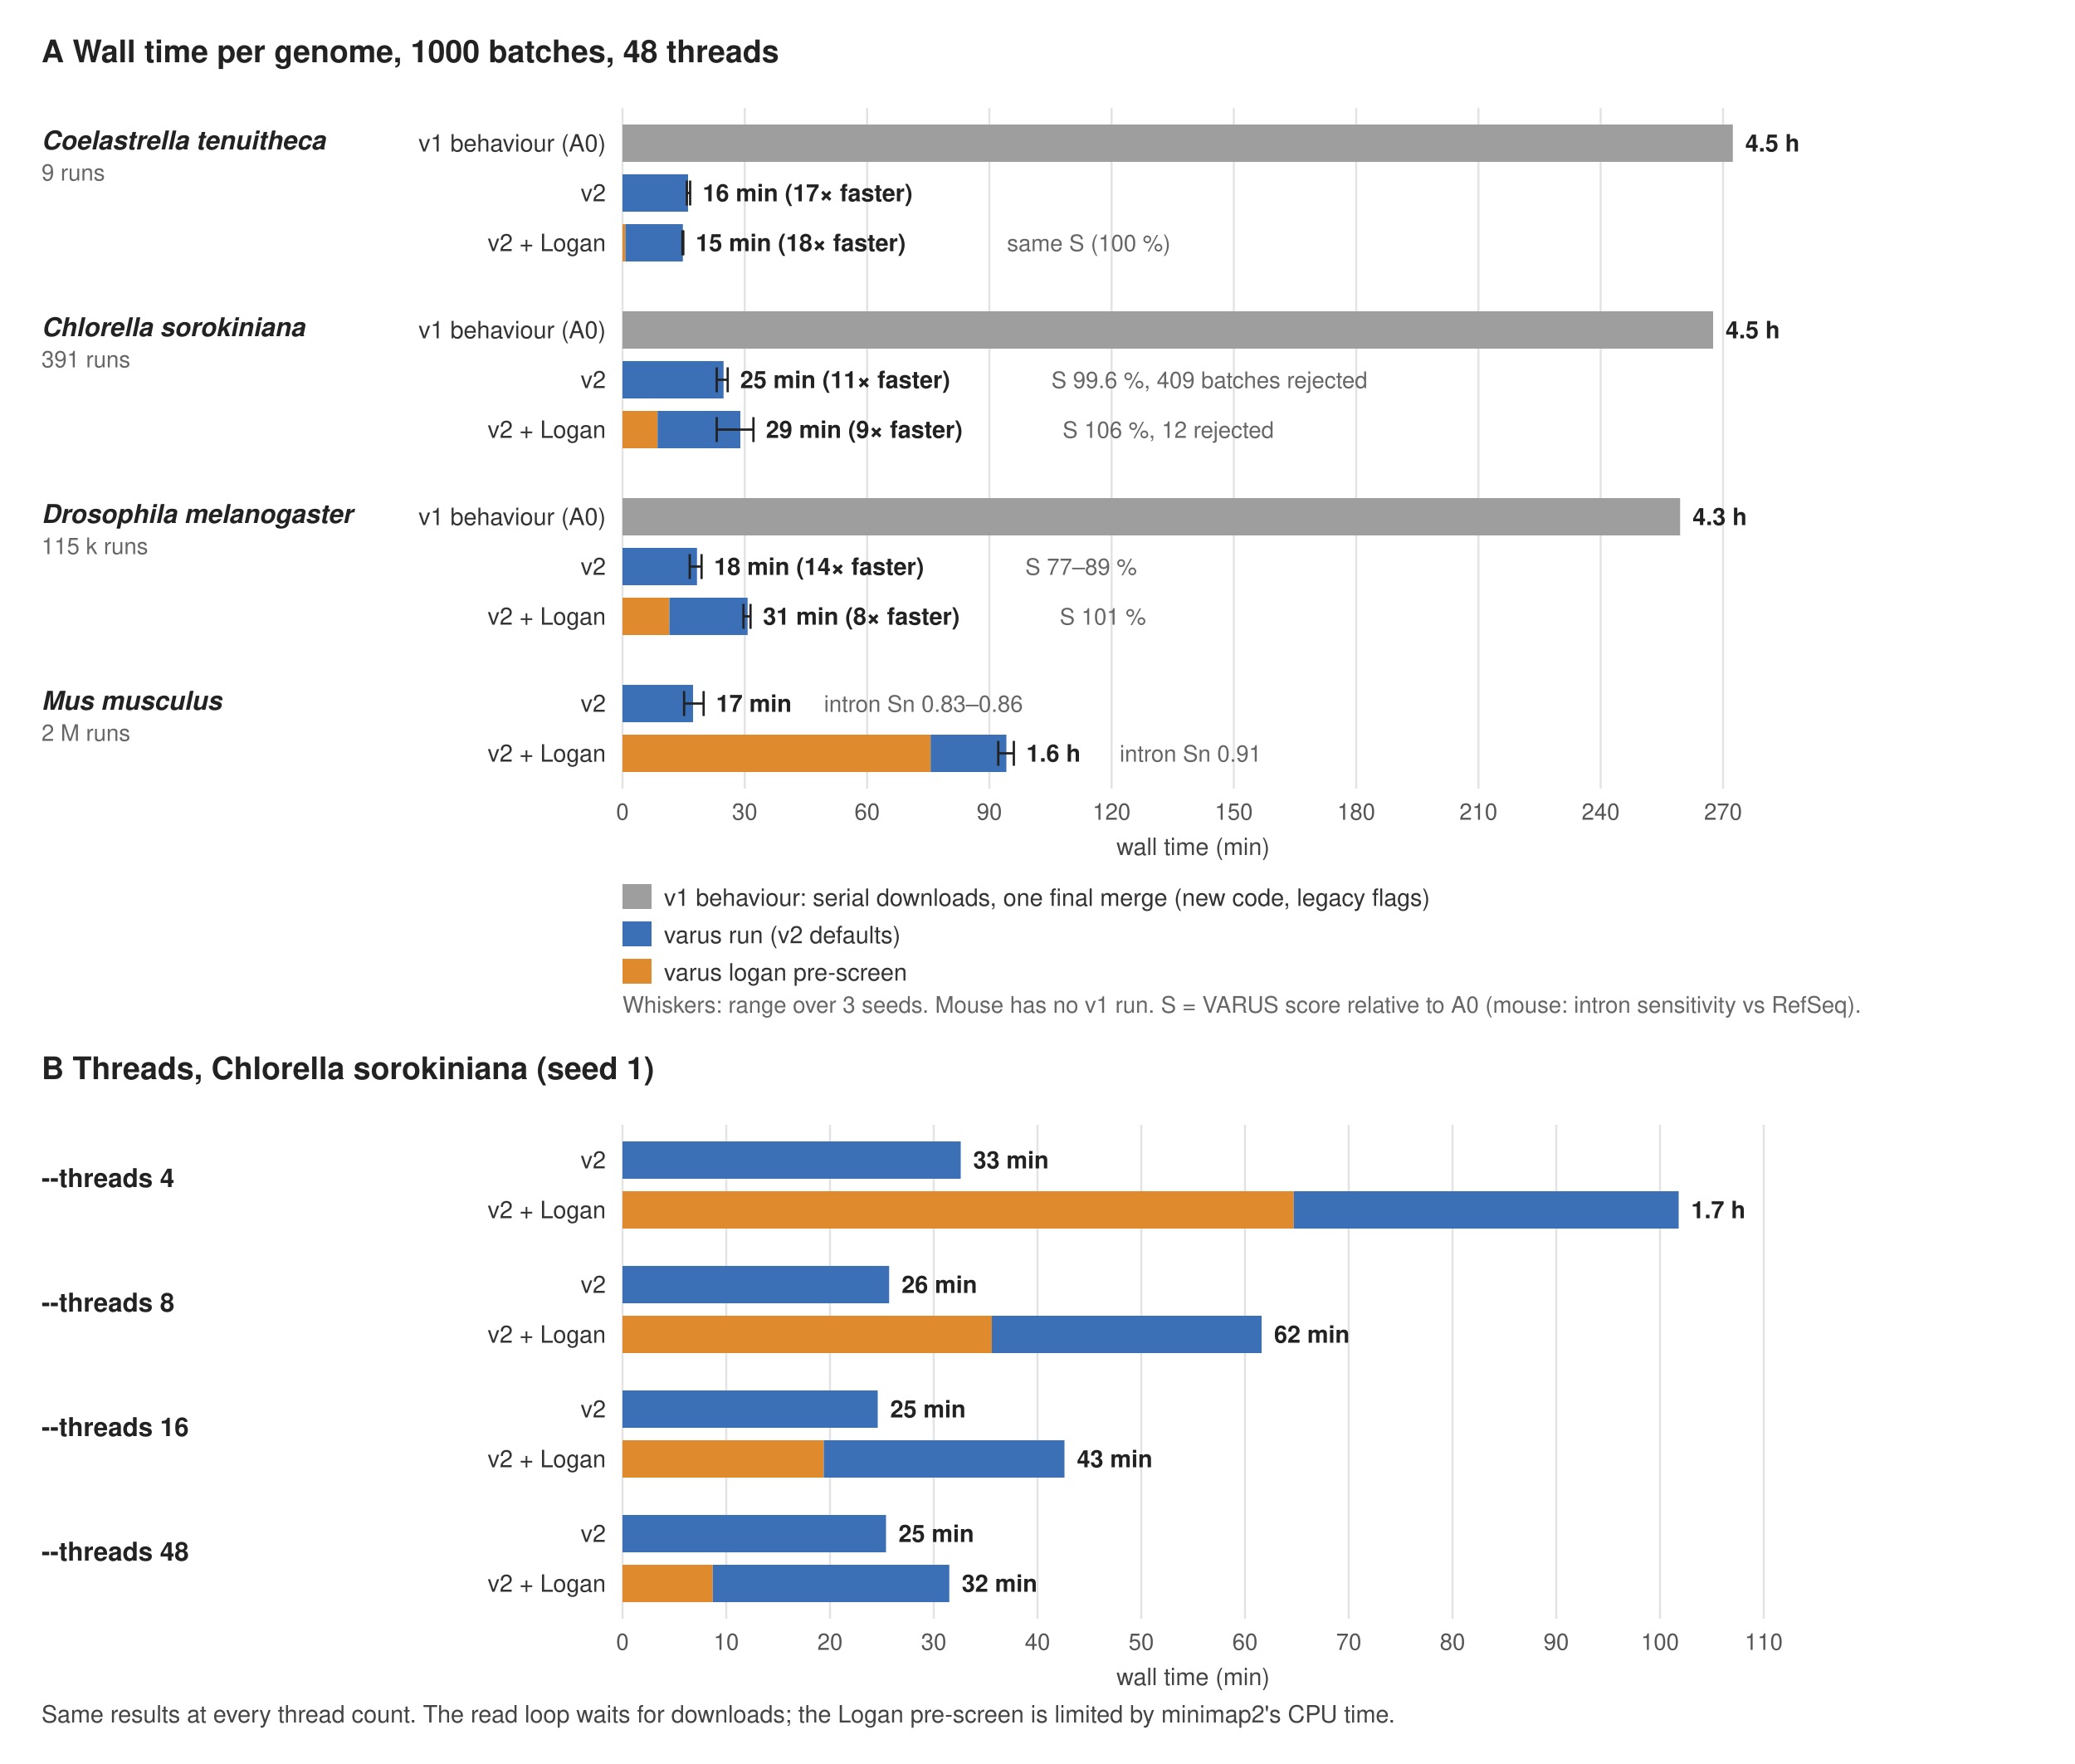
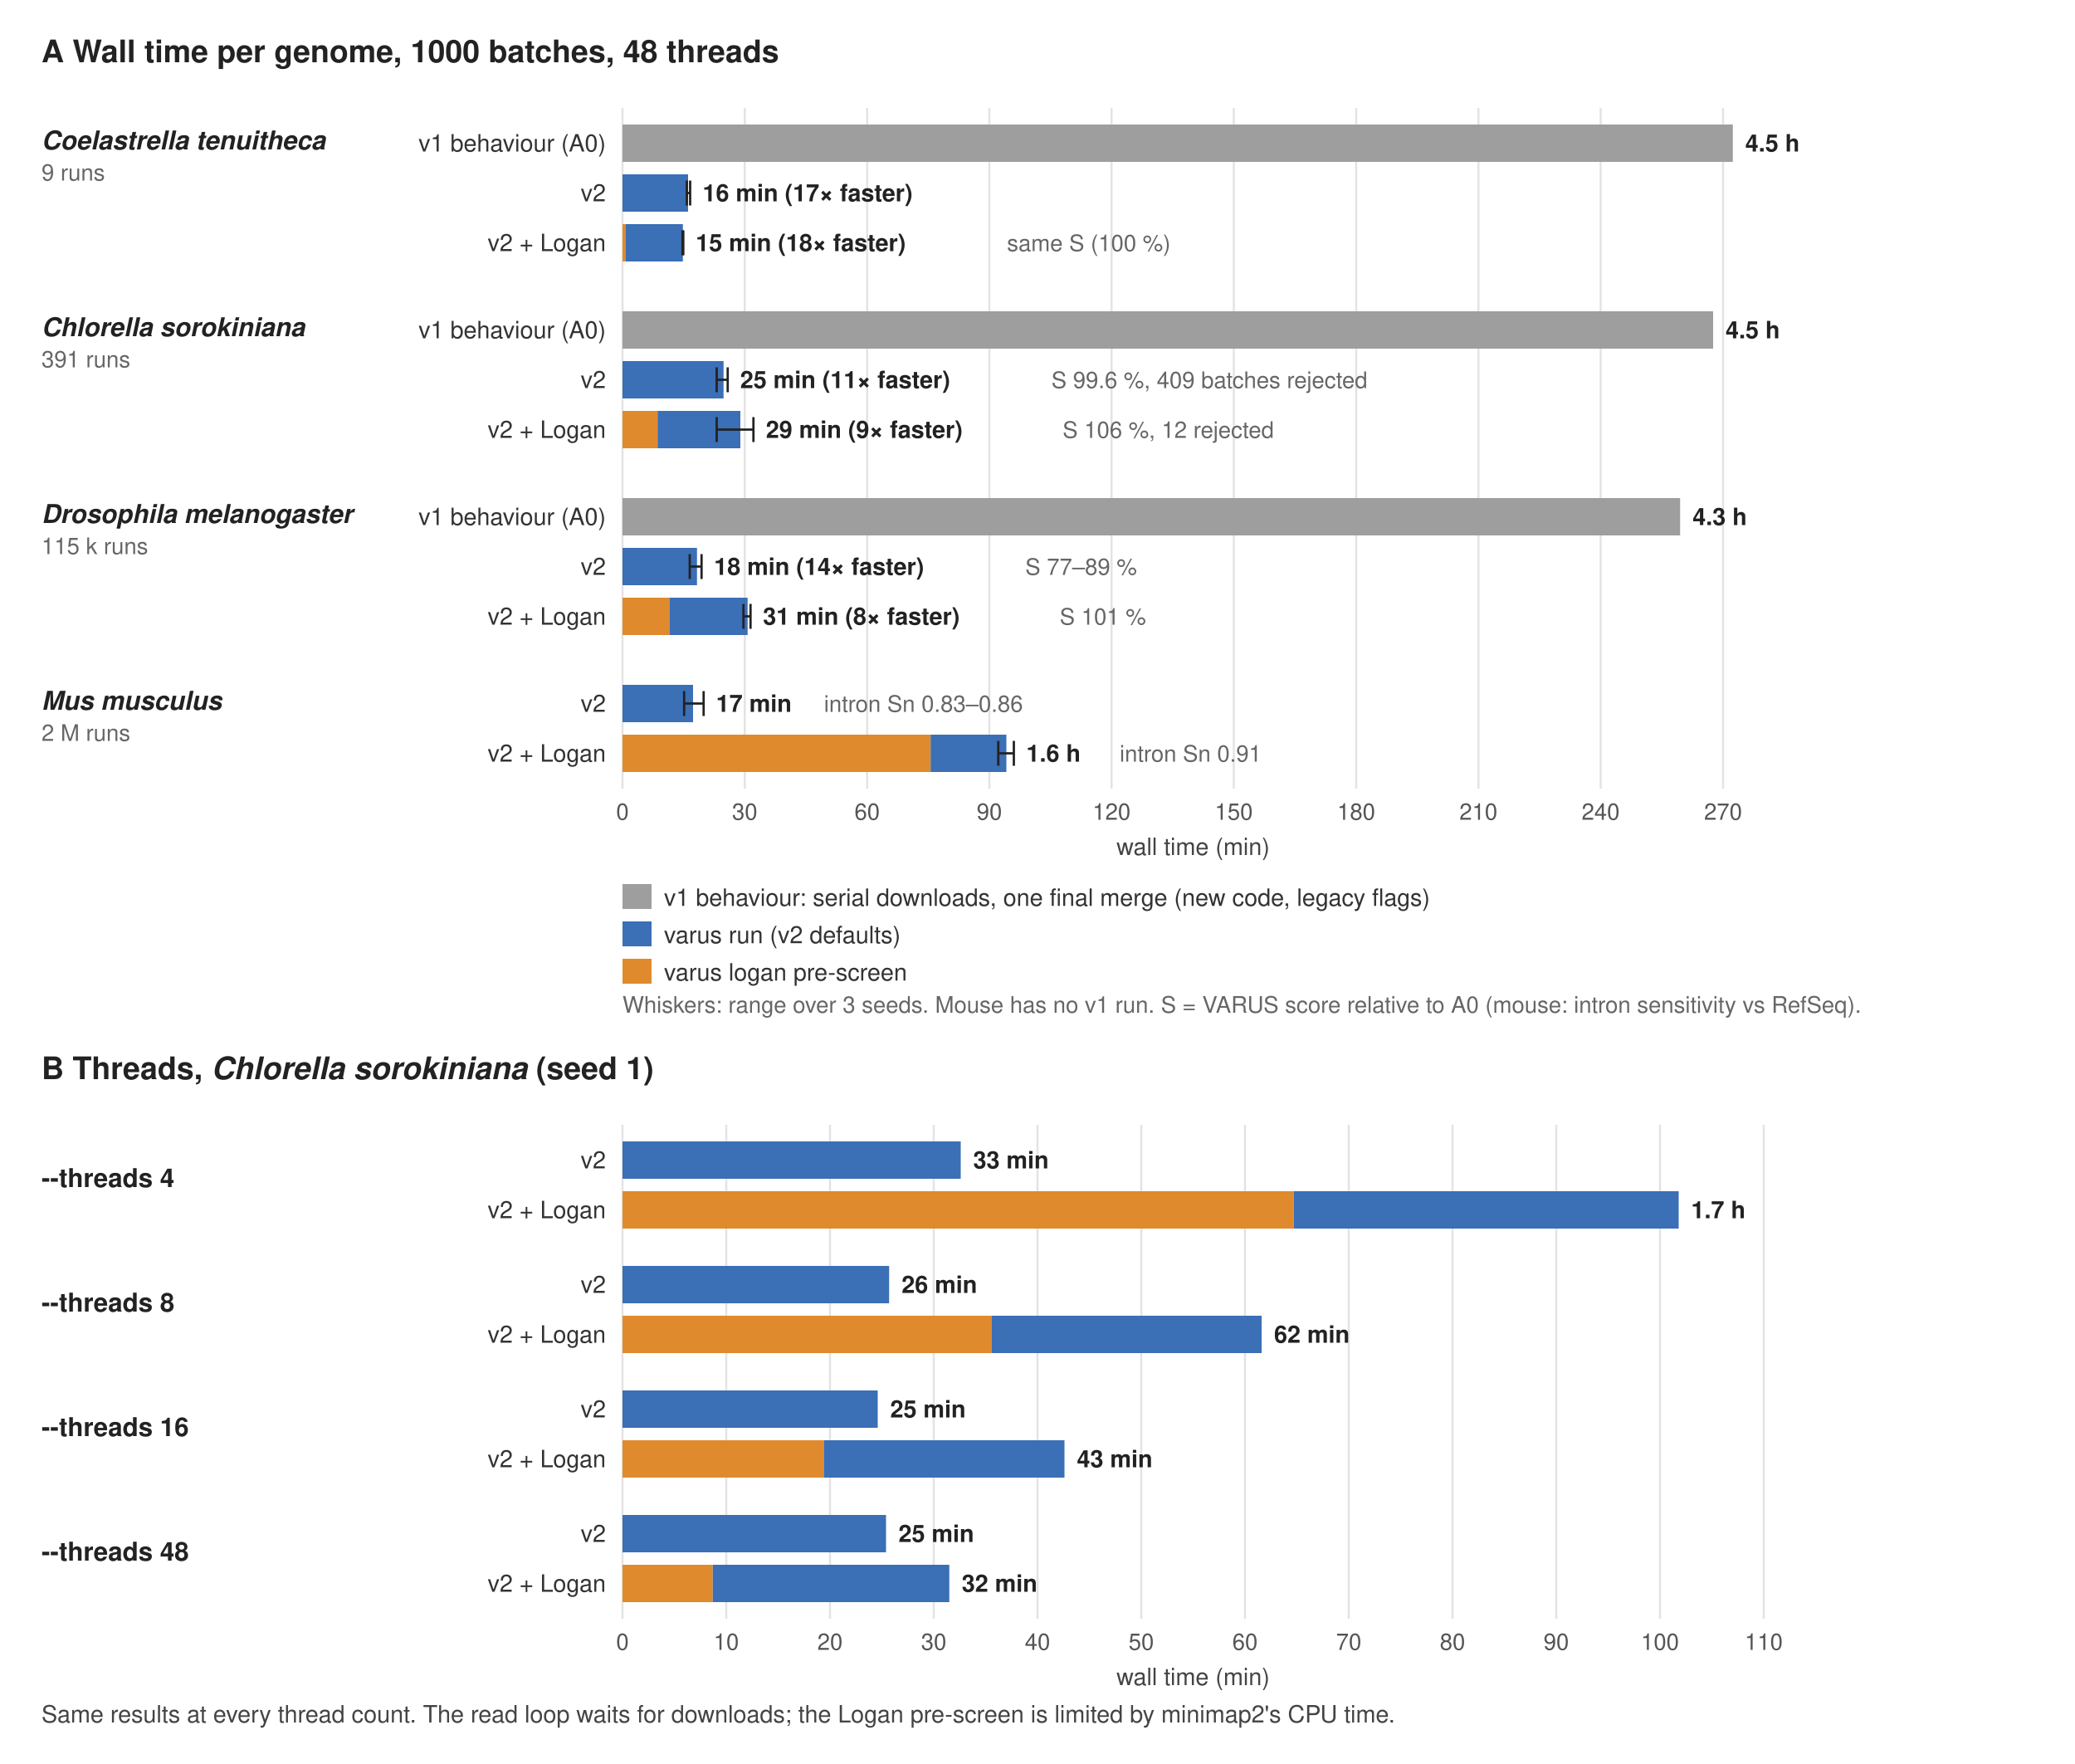
<svg xmlns="http://www.w3.org/2000/svg" width="1000" height="850" viewBox="0 0 1000 850" font-family="Helvetica, Arial, sans-serif">
  <rect width="1000" height="850" fill="#ffffff" />
  <text x="20.0" y="30.0" font-size="15" fill="#222" text-anchor="start" font-weight="700">A   Wall time per genome, 1000 batches, 48 threads</text>
  <line x1="300.0" y1="52.0" x2="300.0" y2="380.0" stroke="#e3e3e3" stroke-width="1" />
  <line x1="358.9" y1="52.0" x2="358.9" y2="380.0" stroke="#e3e3e3" stroke-width="1" />
  <line x1="417.9" y1="52.0" x2="417.9" y2="380.0" stroke="#e3e3e3" stroke-width="1" />
  <line x1="476.8" y1="52.0" x2="476.8" y2="380.0" stroke="#e3e3e3" stroke-width="1" />
  <line x1="535.7" y1="52.0" x2="535.7" y2="380.0" stroke="#e3e3e3" stroke-width="1" />
  <line x1="594.6" y1="52.0" x2="594.6" y2="380.0" stroke="#e3e3e3" stroke-width="1" />
  <line x1="653.6" y1="52.0" x2="653.6" y2="380.0" stroke="#e3e3e3" stroke-width="1" />
  <line x1="712.5" y1="52.0" x2="712.5" y2="380.0" stroke="#e3e3e3" stroke-width="1" />
  <line x1="771.4" y1="52.0" x2="771.4" y2="380.0" stroke="#e3e3e3" stroke-width="1" />
  <line x1="830.4" y1="52.0" x2="830.4" y2="380.0" stroke="#e3e3e3" stroke-width="1" />
  <text x="20.0" y="72.0" font-size="12.5" fill="#222" text-anchor="start" font-weight="600" font-style="italic">Coelastrella tenuitheca</text>
  <text x="20.0" y="87.0" font-size="11" fill="#666" text-anchor="start">9 runs</text>
  <text x="292.0" y="73.0" font-size="11.5" fill="#333" text-anchor="end">v1 behaviour (A0)</text>
  <rect x="300.0" y="60.0" width="535.1" height="18" fill="#9e9e9e" />
  <text x="841.1" y="73.0" font-size="11.5" fill="#222" text-anchor="start" font-weight="600">4.5 h</text>
  <text x="292.0" y="97.0" font-size="11.5" fill="#333" text-anchor="end">v2</text>
  <rect x="300.0" y="84.0" width="31.6" height="18" fill="#3b6fb6" />
  <line x1="331.0" y1="93.0" x2="332.6" y2="93.0" stroke="#222" stroke-width="1.1" />
  <line x1="331.0" y1="87.0" x2="331.0" y2="99.0" stroke="#222" stroke-width="1.1" />
  <line x1="332.6" y1="87.0" x2="332.6" y2="99.0" stroke="#222" stroke-width="1.1" />
  <text x="338.6" y="97.0" font-size="11.5" fill="#222" text-anchor="start" font-weight="600">16 min  (17× faster)</text>
  <text x="292.0" y="121.0" font-size="11.5" fill="#333" text-anchor="end">v2 + Logan</text>
  <rect x="300.0" y="108.0" width="1.4" height="18" fill="#e08a2e" />
  <rect x="301.4" y="108.0" width="27.7" height="18" fill="#3b6fb6" />
  <line x1="328.9" y1="117.0" x2="329.3" y2="117.0" stroke="#222" stroke-width="1.1" />
  <line x1="328.9" y1="111.0" x2="328.9" y2="123.0" stroke="#222" stroke-width="1.1" />
  <line x1="329.3" y1="111.0" x2="329.3" y2="123.0" stroke="#222" stroke-width="1.1" />
  <text x="335.3" y="121.0" font-size="11.5" fill="#222" text-anchor="start" font-weight="600">15 min  (18× faster)</text>
  <text x="485.3" y="121.0" font-size="11" fill="#666" text-anchor="start">same S (100 %)</text>
  <text x="20.0" y="162.0" font-size="12.5" fill="#222" text-anchor="start" font-weight="600" font-style="italic">Chlorella sorokiniana</text>
  <text x="20.0" y="177.0" font-size="11" fill="#666" text-anchor="start">391 runs</text>
  <text x="292.0" y="163.0" font-size="11.5" fill="#333" text-anchor="end">v1 behaviour (A0)</text>
  <rect x="300.0" y="150.0" width="525.6" height="18" fill="#9e9e9e" />
  <text x="831.6" y="163.0" font-size="11.5" fill="#222" text-anchor="start" font-weight="600">4.5 h</text>
  <text x="292.0" y="187.0" font-size="11.5" fill="#333" text-anchor="end">v2</text>
  <rect x="300.0" y="174.0" width="48.7" height="18" fill="#3b6fb6" />
  <line x1="345.4" y1="183.0" x2="350.7" y2="183.0" stroke="#222" stroke-width="1.1" />
  <line x1="345.4" y1="177.0" x2="345.4" y2="189.0" stroke="#222" stroke-width="1.1" />
  <line x1="350.7" y1="177.0" x2="350.7" y2="189.0" stroke="#222" stroke-width="1.1" />
  <text x="356.7" y="187.0" font-size="11.5" fill="#222" text-anchor="start" font-weight="600">25 min  (11× faster)</text>
  <text x="506.7" y="187.0" font-size="11" fill="#666" text-anchor="start">S 99.6 %, 409 batches rejected</text>
  <text x="292.0" y="211.0" font-size="11.5" fill="#333" text-anchor="end">v2 + Logan</text>
  <rect x="300.0" y="198.0" width="16.9" height="18" fill="#e08a2e" />
  <rect x="316.9" y="198.0" width="39.9" height="18" fill="#3b6fb6" />
  <line x1="345.4" y1="207.0" x2="363.1" y2="207.0" stroke="#222" stroke-width="1.1" />
  <line x1="345.4" y1="201.0" x2="345.4" y2="213.0" stroke="#222" stroke-width="1.1" />
  <line x1="363.1" y1="201.0" x2="363.1" y2="213.0" stroke="#222" stroke-width="1.1" />
  <text x="369.1" y="211.0" font-size="11.5" fill="#222" text-anchor="start" font-weight="600">29 min  (9× faster)</text>
  <text x="512.1" y="211.0" font-size="11" fill="#666" text-anchor="start">S 106 %, 12 rejected</text>
  <text x="20.0" y="252.0" font-size="12.5" fill="#222" text-anchor="start" font-weight="600" font-style="italic">Drosophila melanogaster</text>
  <text x="20.0" y="267.0" font-size="11" fill="#666" text-anchor="start">115 k runs</text>
  <text x="292.0" y="253.0" font-size="11.5" fill="#333" text-anchor="end">v1 behaviour (A0)</text>
  <rect x="300.0" y="240.0" width="509.7" height="18" fill="#9e9e9e" />
  <text x="815.7" y="253.0" font-size="11.5" fill="#222" text-anchor="start" font-weight="600">4.3 h</text>
  <text x="292.0" y="277.0" font-size="11.5" fill="#333" text-anchor="end">v2</text>
  <rect x="300.0" y="264.0" width="35.9" height="18" fill="#3b6fb6" />
  <line x1="332.4" y1="273.0" x2="338.1" y2="273.0" stroke="#222" stroke-width="1.1" />
  <line x1="332.4" y1="267.0" x2="332.4" y2="279.0" stroke="#222" stroke-width="1.1" />
  <line x1="338.1" y1="267.0" x2="338.1" y2="279.0" stroke="#222" stroke-width="1.1" />
  <text x="344.1" y="277.0" font-size="11.5" fill="#222" text-anchor="start" font-weight="600">18 min  (14× faster)</text>
  <text x="494.1" y="277.0" font-size="11" fill="#666" text-anchor="start">S 77–89 %</text>
  <text x="292.0" y="301.0" font-size="11.5" fill="#333" text-anchor="end">v2 + Logan</text>
  <rect x="300.0" y="288.0" width="22.6" height="18" fill="#e08a2e" />
  <rect x="322.6" y="288.0" width="37.7" height="18" fill="#3b6fb6" />
  <line x1="358.3" y1="297.0" x2="361.7" y2="297.0" stroke="#222" stroke-width="1.1" />
  <line x1="358.3" y1="291.0" x2="358.3" y2="303.0" stroke="#222" stroke-width="1.1" />
  <line x1="361.7" y1="291.0" x2="361.7" y2="303.0" stroke="#222" stroke-width="1.1" />
  <text x="367.7" y="301.0" font-size="11.5" fill="#222" text-anchor="start" font-weight="600">31 min  (8× faster)</text>
  <text x="510.7" y="301.0" font-size="11" fill="#666" text-anchor="start">S 101 %</text>
  <text x="20.0" y="342.0" font-size="12.5" fill="#222" text-anchor="start" font-weight="600" font-style="italic">Mus musculus</text>
  <text x="20.0" y="357.0" font-size="11" fill="#666" text-anchor="start">2 M runs</text>
  <text x="292.0" y="343.0" font-size="11.5" fill="#333" text-anchor="end">v2</text>
  <rect x="300.0" y="330.0" width="34.0" height="18" fill="#3b6fb6" />
  <line x1="329.7" y1="339.0" x2="339.1" y2="339.0" stroke="#222" stroke-width="1.1" />
  <line x1="329.7" y1="333.0" x2="329.7" y2="345.0" stroke="#222" stroke-width="1.1" />
  <line x1="339.1" y1="333.0" x2="339.1" y2="345.0" stroke="#222" stroke-width="1.1" />
  <text x="345.1" y="343.0" font-size="11.5" fill="#222" text-anchor="start" font-weight="600">17 min</text>
  <text x="397.1" y="343.0" font-size="11" fill="#666" text-anchor="start">intron Sn 0.83–0.86</text>
  <text x="292.0" y="367.0" font-size="11.5" fill="#333" text-anchor="end">v2 + Logan</text>
  <rect x="300.0" y="354.0" width="148.5" height="18" fill="#e08a2e" />
  <rect x="448.5" y="354.0" width="36.5" height="18" fill="#3b6fb6" />
  <line x1="481.1" y1="363.0" x2="488.6" y2="363.0" stroke="#222" stroke-width="1.1" />
  <line x1="481.1" y1="357.0" x2="481.1" y2="369.0" stroke="#222" stroke-width="1.1" />
  <line x1="488.6" y1="357.0" x2="488.6" y2="369.0" stroke="#222" stroke-width="1.1" />
  <text x="494.6" y="367.0" font-size="11.5" fill="#222" text-anchor="start" font-weight="600">1.6 h</text>
  <text x="539.6" y="367.0" font-size="11" fill="#666" text-anchor="start">intron Sn 0.91</text>
  <text x="300.0" y="395.0" font-size="11" fill="#555" text-anchor="middle">0</text>
  <text x="358.9" y="395.0" font-size="11" fill="#555" text-anchor="middle">30</text>
  <text x="417.9" y="395.0" font-size="11" fill="#555" text-anchor="middle">60</text>
  <text x="476.8" y="395.0" font-size="11" fill="#555" text-anchor="middle">90</text>
  <text x="535.7" y="395.0" font-size="11" fill="#555" text-anchor="middle">120</text>
  <text x="594.6" y="395.0" font-size="11" fill="#555" text-anchor="middle">150</text>
  <text x="653.6" y="395.0" font-size="11" fill="#555" text-anchor="middle">180</text>
  <text x="712.5" y="395.0" font-size="11" fill="#555" text-anchor="middle">210</text>
  <text x="771.4" y="395.0" font-size="11" fill="#555" text-anchor="middle">240</text>
  <text x="830.4" y="395.0" font-size="11" fill="#555" text-anchor="middle">270</text>
  <text x="575.0" y="412.0" font-size="11.5" fill="#444" text-anchor="middle">wall time (min)</text>
  <rect x="300.0" y="426.0" width="14.0" height="12" fill="#9e9e9e" />
  <text x="320.0" y="436.5" font-size="11.5" fill="#333" text-anchor="start">v1 behaviour: serial downloads, one final merge (new code, legacy flags)</text>
  <rect x="300.0" y="444.0" width="14.0" height="12" fill="#3b6fb6" />
  <text x="320.0" y="454.5" font-size="11.5" fill="#333" text-anchor="start">varus run (v2 defaults)</text>
  <rect x="300.0" y="462.0" width="14.0" height="12" fill="#e08a2e" />
  <text x="320.0" y="472.5" font-size="11.5" fill="#333" text-anchor="start">varus logan pre-screen</text>
  <text x="300.0" y="488.0" font-size="11" fill="#666" text-anchor="start">Whiskers: range over 3 seeds. Mouse has no v1 run. S = VARUS score relative to A0 (mouse: intron sensitivity vs RefSeq).</text>
-   <text x="20.0" y="520.0" font-size="15" fill="#222" text-anchor="start" font-weight="700">B   Threads, Chlorella sorokiniana (seed 1)</text>
+   <text x="20.0" y="520.0" font-size="15" fill="#222" text-anchor="start" font-weight="700">B   Threads, <tspan font-style="italic">Chlorella sorokiniana</tspan> (seed 1)</text>
  <line x1="300.0" y1="542.0" x2="300.0" y2="780.0" stroke="#e3e3e3" stroke-width="1" />
  <line x1="350.0" y1="542.0" x2="350.0" y2="780.0" stroke="#e3e3e3" stroke-width="1" />
  <line x1="400.0" y1="542.0" x2="400.0" y2="780.0" stroke="#e3e3e3" stroke-width="1" />
  <line x1="450.0" y1="542.0" x2="450.0" y2="780.0" stroke="#e3e3e3" stroke-width="1" />
  <line x1="500.0" y1="542.0" x2="500.0" y2="780.0" stroke="#e3e3e3" stroke-width="1" />
  <line x1="550.0" y1="542.0" x2="550.0" y2="780.0" stroke="#e3e3e3" stroke-width="1" />
  <line x1="600.0" y1="542.0" x2="600.0" y2="780.0" stroke="#e3e3e3" stroke-width="1" />
  <line x1="650.0" y1="542.0" x2="650.0" y2="780.0" stroke="#e3e3e3" stroke-width="1" />
  <line x1="700.0" y1="542.0" x2="700.0" y2="780.0" stroke="#e3e3e3" stroke-width="1" />
  <line x1="750.0" y1="542.0" x2="750.0" y2="780.0" stroke="#e3e3e3" stroke-width="1" />
  <line x1="800.0" y1="542.0" x2="800.0" y2="780.0" stroke="#e3e3e3" stroke-width="1" />
  <line x1="850.0" y1="542.0" x2="850.0" y2="780.0" stroke="#e3e3e3" stroke-width="1" />
  <text x="20.0" y="572.0" font-size="12.5" fill="#222" text-anchor="start" font-weight="600">--threads 4</text>
  <text x="292.0" y="563.0" font-size="11.5" fill="#333" text-anchor="end">v2</text>
  <rect x="300.0" y="550.0" width="163.0" height="18" fill="#3b6fb6" />
  <text x="469.0" y="563.0" font-size="11.5" fill="#222" text-anchor="start" font-weight="600">33 min</text>
  <text x="292.0" y="587.0" font-size="11.5" fill="#333" text-anchor="end">v2 + Logan</text>
  <rect x="300.0" y="574.0" width="323.5" height="18" fill="#e08a2e" />
  <rect x="623.5" y="574.0" width="185.5" height="18" fill="#3b6fb6" />
  <text x="815.0" y="587.0" font-size="11.5" fill="#222" text-anchor="start" font-weight="600">1.7 h</text>
  <text x="20.0" y="632.0" font-size="12.5" fill="#222" text-anchor="start" font-weight="600">--threads 8</text>
  <text x="292.0" y="623.0" font-size="11.5" fill="#333" text-anchor="end">v2</text>
  <rect x="300.0" y="610.0" width="128.5" height="18" fill="#3b6fb6" />
  <text x="434.5" y="623.0" font-size="11.5" fill="#222" text-anchor="start" font-weight="600">26 min</text>
  <text x="292.0" y="647.0" font-size="11.5" fill="#333" text-anchor="end">v2 + Logan</text>
  <rect x="300.0" y="634.0" width="178.0" height="18" fill="#e08a2e" />
  <rect x="478.0" y="634.0" width="130.0" height="18" fill="#3b6fb6" />
  <text x="614.0" y="647.0" font-size="11.5" fill="#222" text-anchor="start" font-weight="600">62 min</text>
  <text x="20.0" y="692.0" font-size="12.5" fill="#222" text-anchor="start" font-weight="600">--threads 16</text>
  <text x="292.0" y="683.0" font-size="11.5" fill="#333" text-anchor="end">v2</text>
  <rect x="300.0" y="670.0" width="123.0" height="18" fill="#3b6fb6" />
  <text x="429.0" y="683.0" font-size="11.5" fill="#222" text-anchor="start" font-weight="600">25 min</text>
  <text x="292.0" y="707.0" font-size="11.5" fill="#333" text-anchor="end">v2 + Logan</text>
  <rect x="300.0" y="694.0" width="97.0" height="18" fill="#e08a2e" />
  <rect x="397.0" y="694.0" width="116.0" height="18" fill="#3b6fb6" />
  <text x="519.0" y="707.0" font-size="11.5" fill="#222" text-anchor="start" font-weight="600">43 min</text>
  <text x="20.0" y="752.0" font-size="12.5" fill="#222" text-anchor="start" font-weight="600">--threads 48</text>
  <text x="292.0" y="743.0" font-size="11.5" fill="#333" text-anchor="end">v2</text>
  <rect x="300.0" y="730.0" width="127.0" height="18" fill="#3b6fb6" />
  <text x="433.0" y="743.0" font-size="11.5" fill="#222" text-anchor="start" font-weight="600">25 min</text>
  <text x="292.0" y="767.0" font-size="11.5" fill="#333" text-anchor="end">v2 + Logan</text>
  <rect x="300.0" y="754.0" width="43.5" height="18" fill="#e08a2e" />
  <rect x="343.5" y="754.0" width="114.0" height="18" fill="#3b6fb6" />
  <text x="463.5" y="767.0" font-size="11.5" fill="#222" text-anchor="start" font-weight="600">32 min</text>
  <text x="300.0" y="795.0" font-size="11" fill="#555" text-anchor="middle">0</text>
  <text x="350.0" y="795.0" font-size="11" fill="#555" text-anchor="middle">10</text>
  <text x="400.0" y="795.0" font-size="11" fill="#555" text-anchor="middle">20</text>
  <text x="450.0" y="795.0" font-size="11" fill="#555" text-anchor="middle">30</text>
  <text x="500.0" y="795.0" font-size="11" fill="#555" text-anchor="middle">40</text>
  <text x="550.0" y="795.0" font-size="11" fill="#555" text-anchor="middle">50</text>
  <text x="600.0" y="795.0" font-size="11" fill="#555" text-anchor="middle">60</text>
  <text x="650.0" y="795.0" font-size="11" fill="#555" text-anchor="middle">70</text>
  <text x="700.0" y="795.0" font-size="11" fill="#555" text-anchor="middle">80</text>
  <text x="750.0" y="795.0" font-size="11" fill="#555" text-anchor="middle">90</text>
  <text x="800.0" y="795.0" font-size="11" fill="#555" text-anchor="middle">100</text>
  <text x="850.0" y="795.0" font-size="11" fill="#555" text-anchor="middle">110</text>
  <text x="575.0" y="812.0" font-size="11.5" fill="#444" text-anchor="middle">wall time (min)</text>
  <text x="20.0" y="830.0" font-size="11.5" fill="#444" text-anchor="start">Same results at every thread count. The read loop waits for downloads; the Logan pre-screen is limited by minimap2's CPU time.</text>
</svg>
